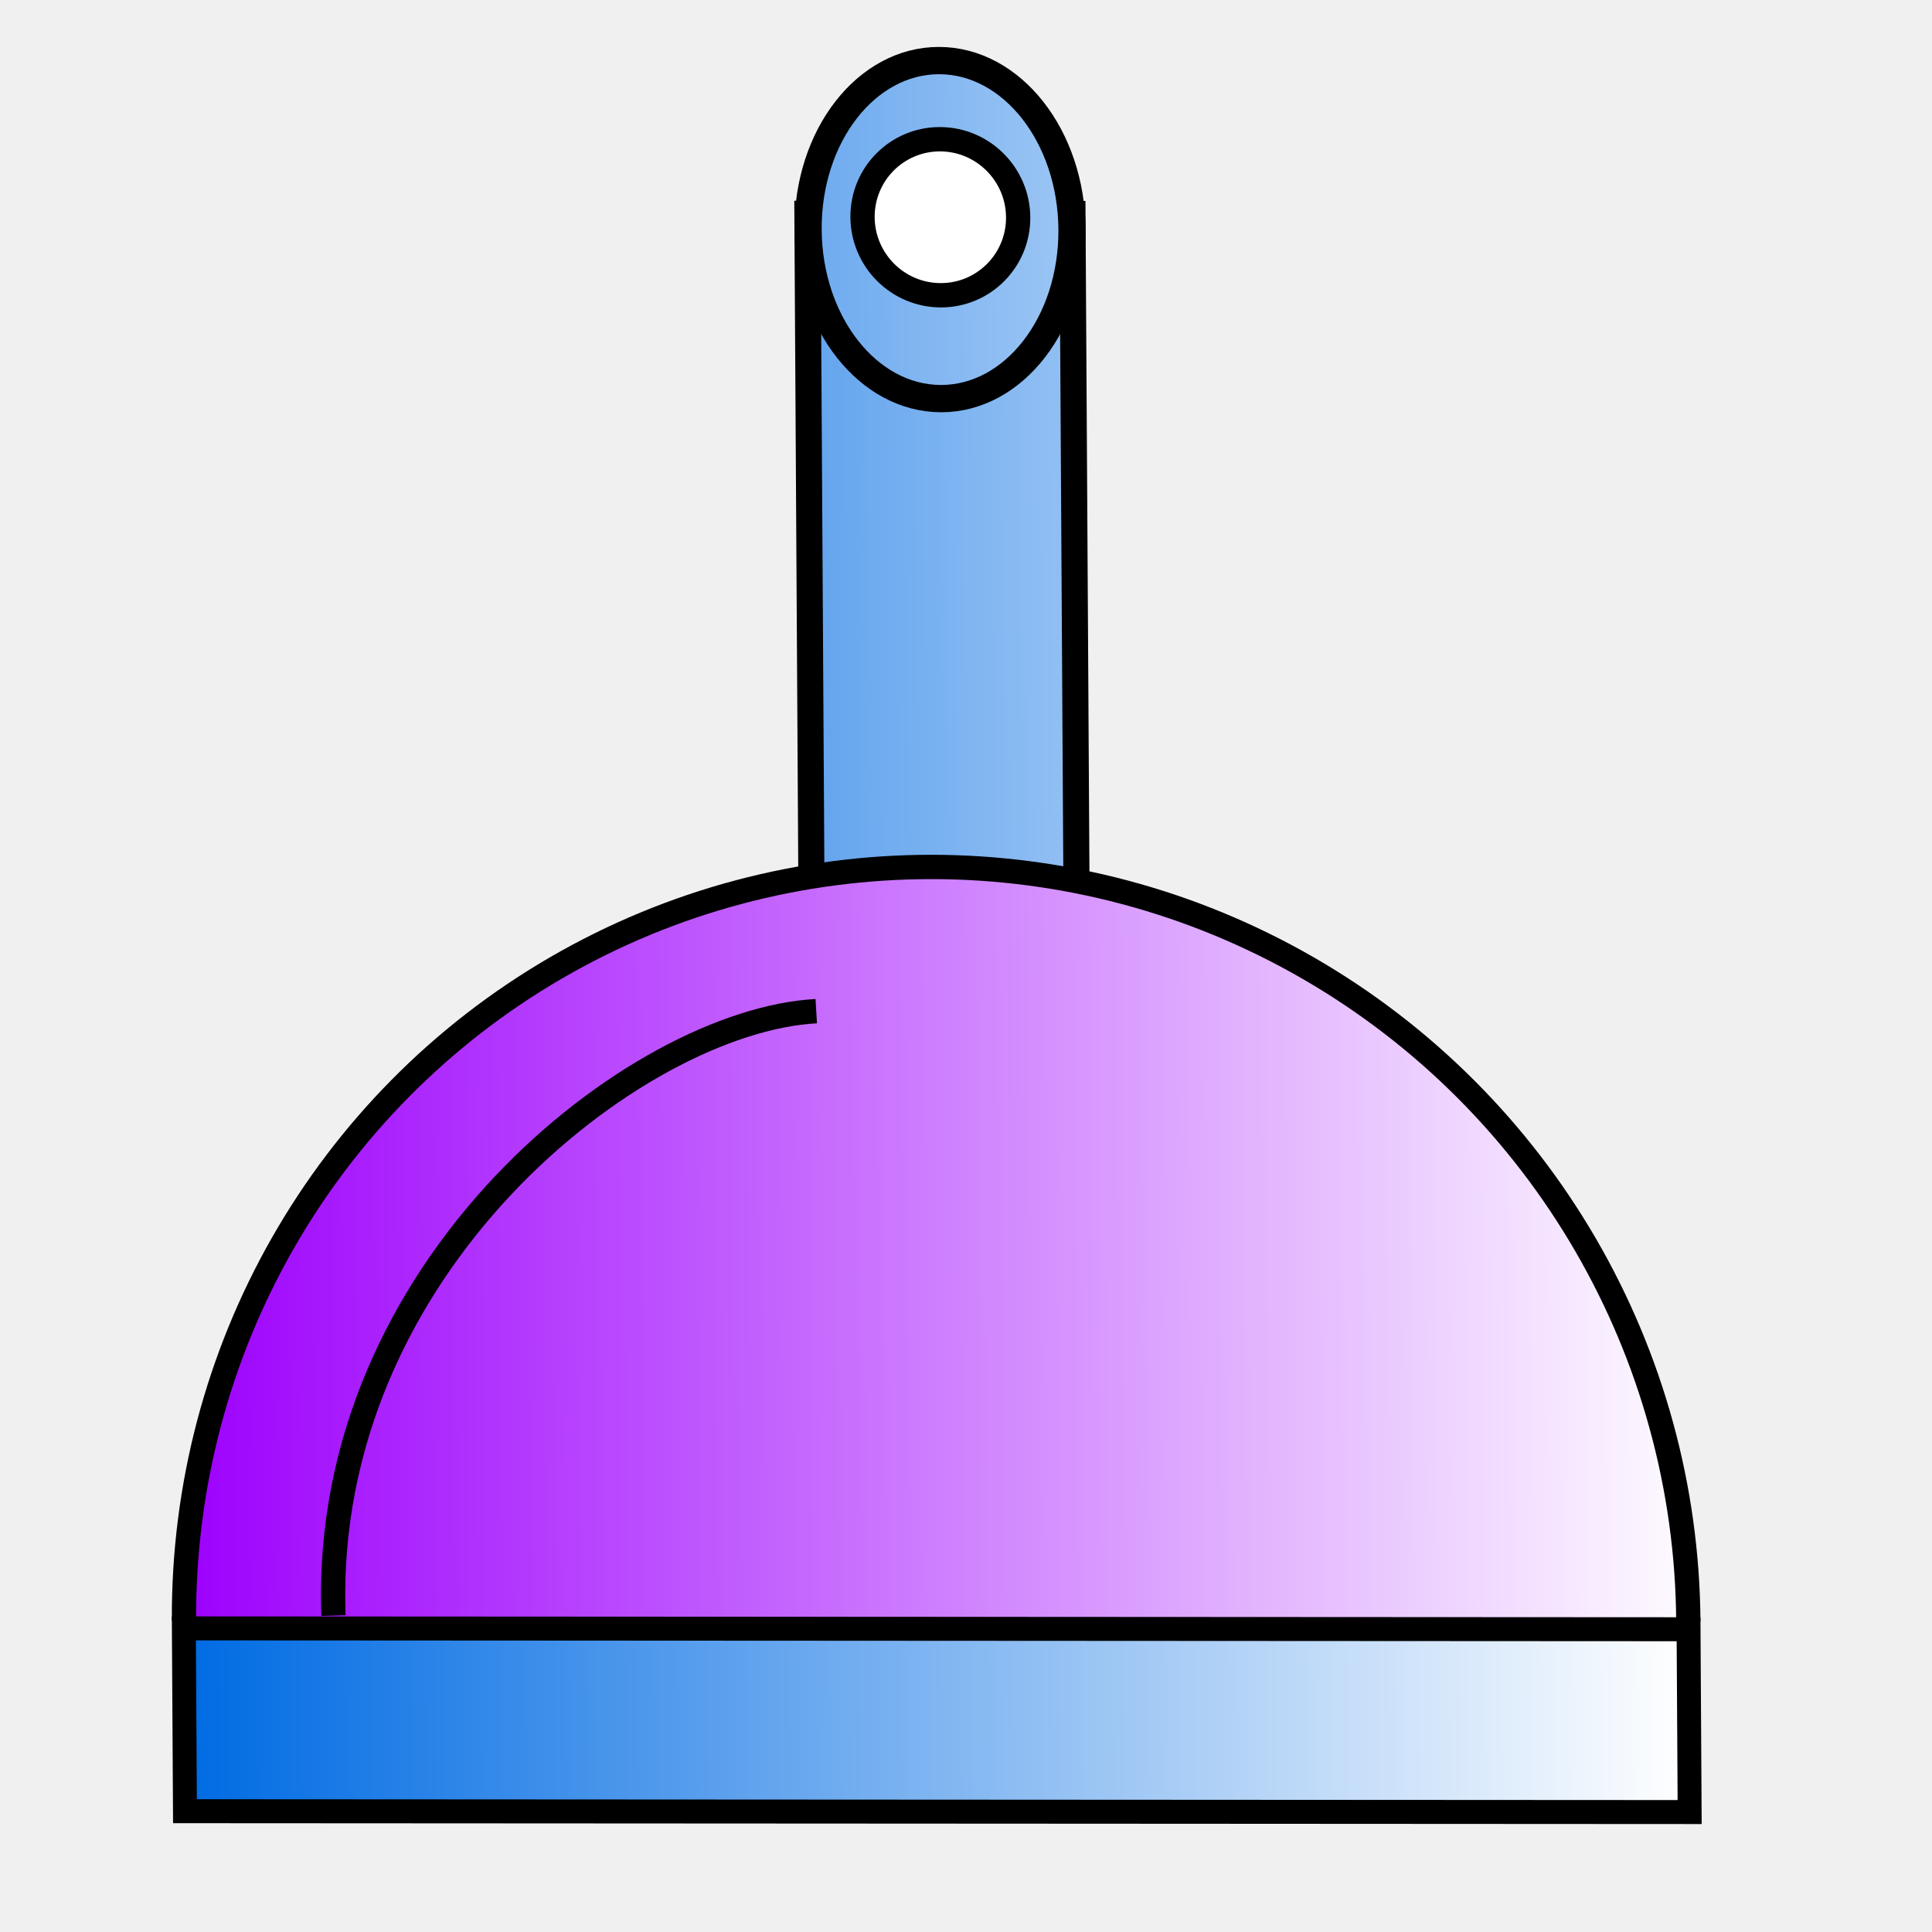
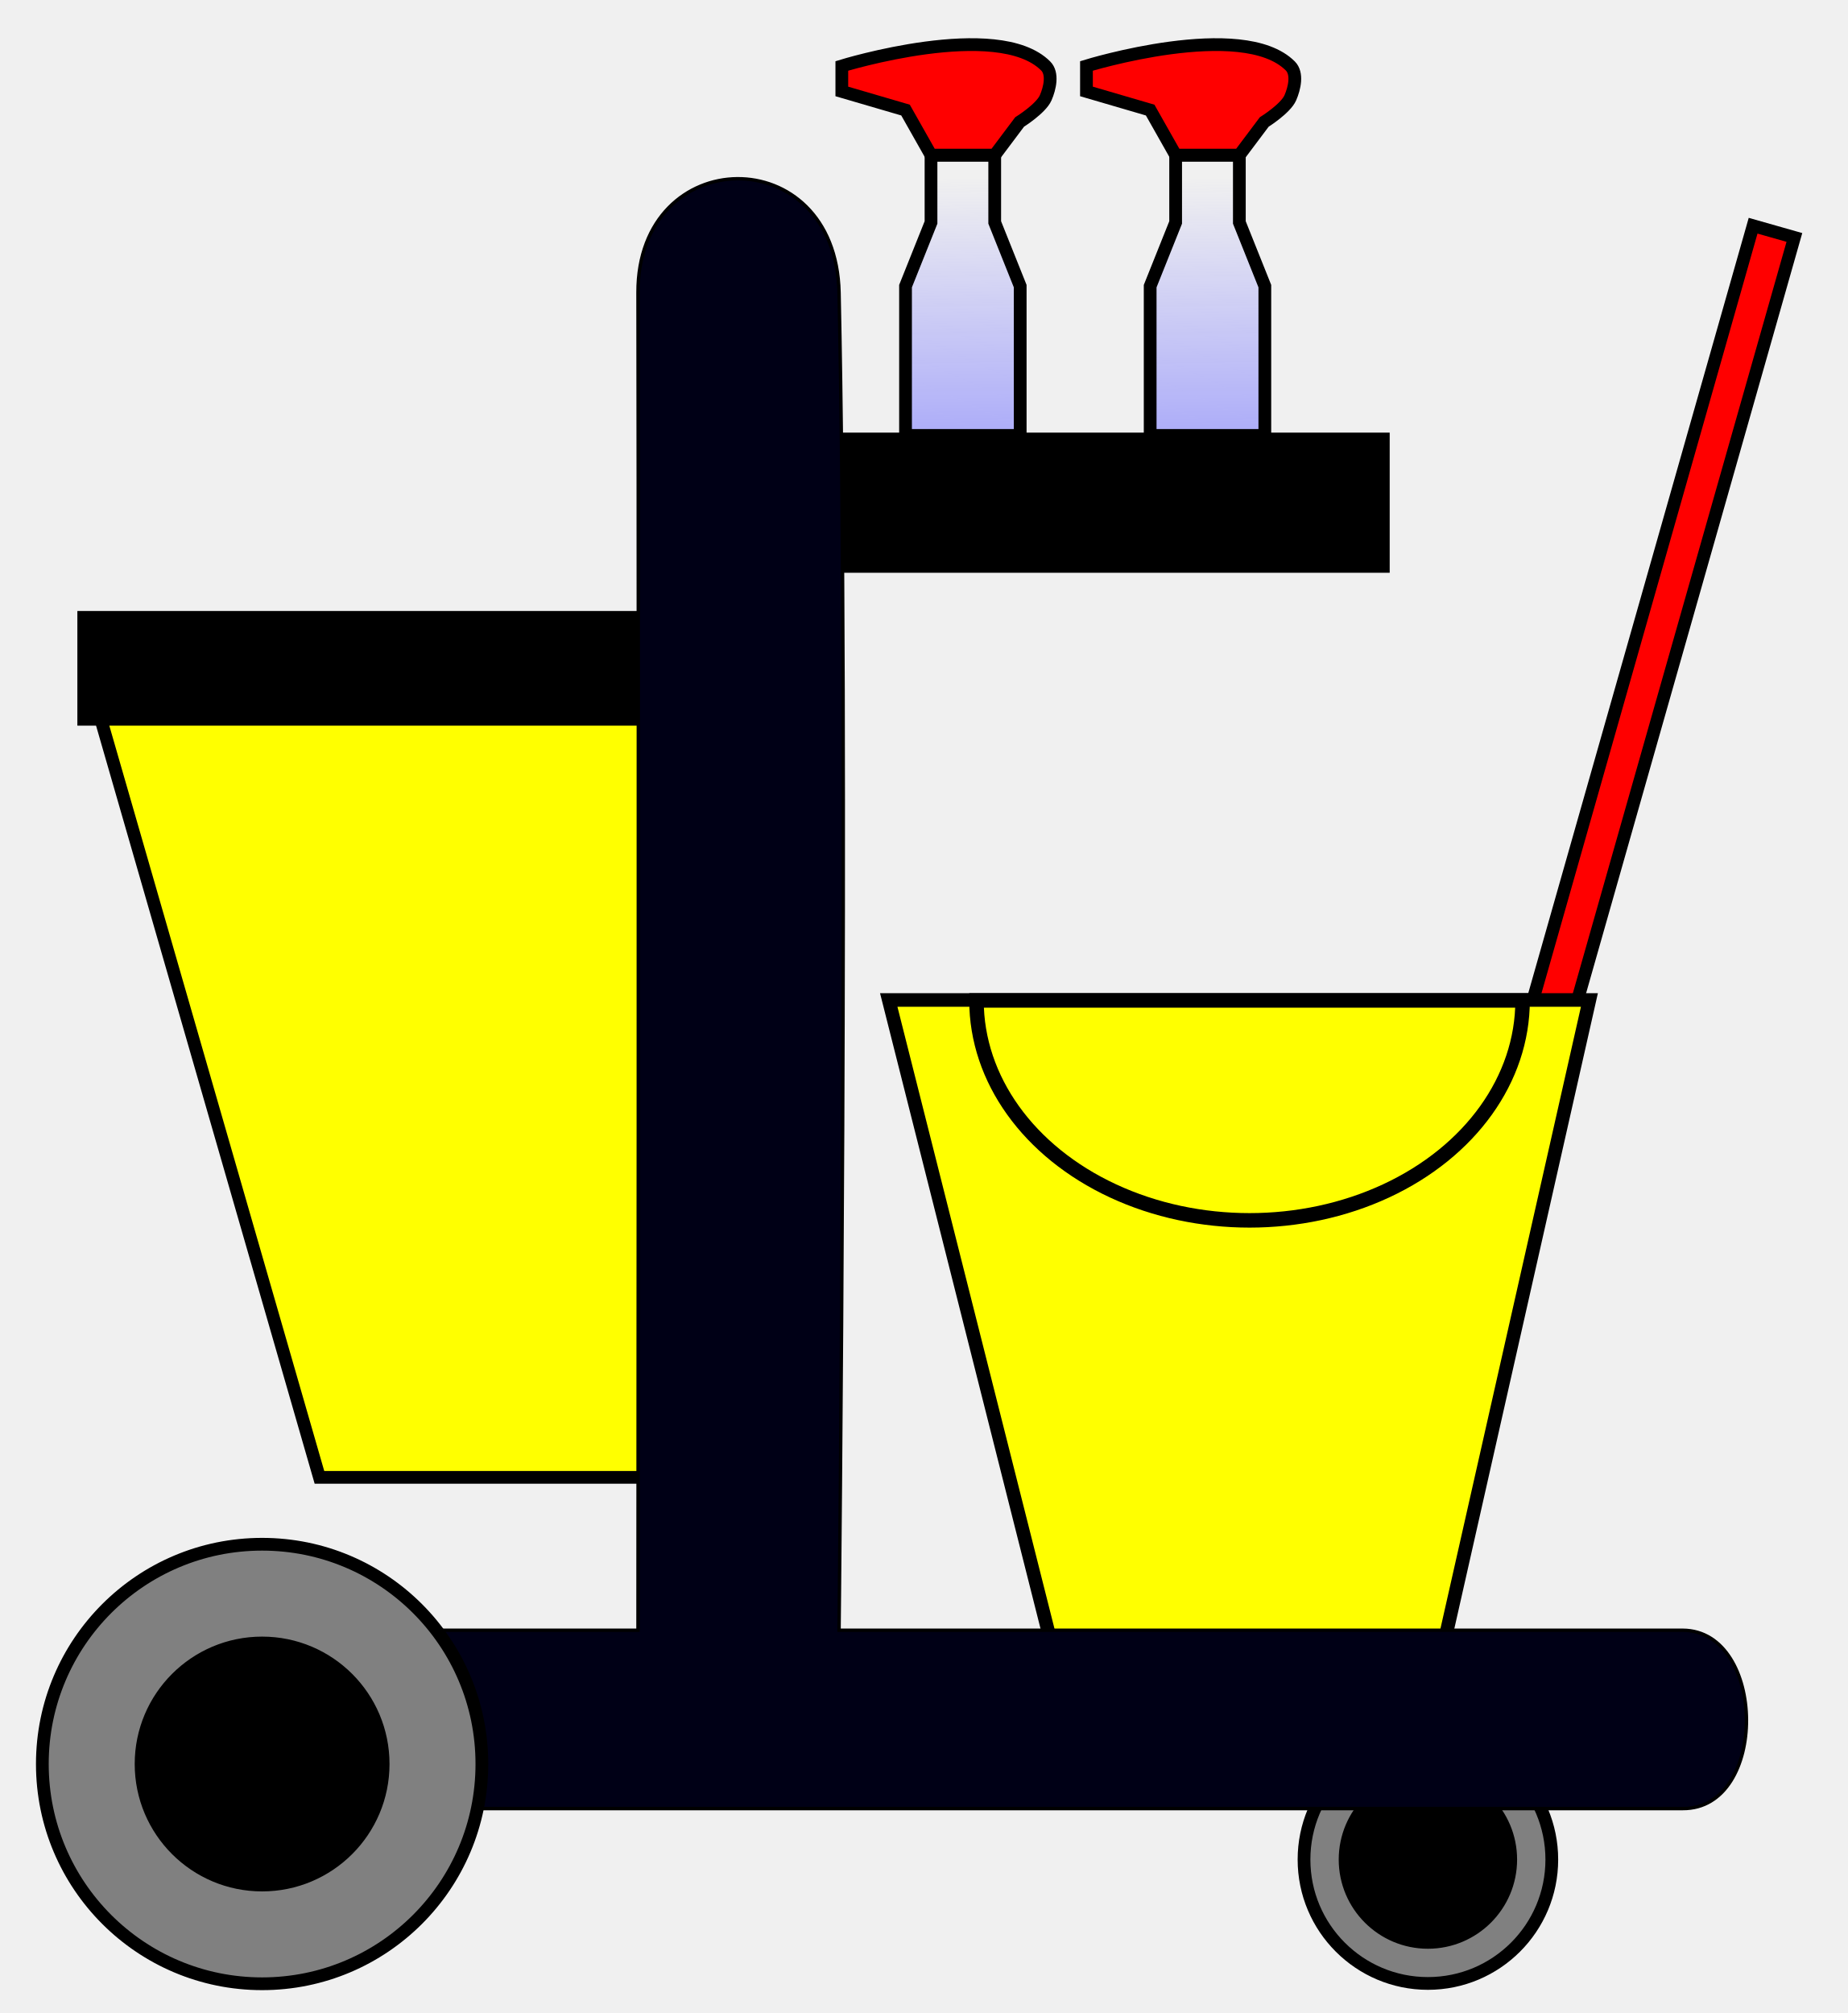
- <svg xmlns="http://www.w3.org/2000/svg" xmlns:ns1="http://www.openswatchbook.org/uri/2009/osb" xmlns:xlink="http://www.w3.org/1999/xlink" width="8.5in" height="8.5in" viewBox="0 0 215.9 215.9" version="1.1" id="svg8">
+ <svg xmlns="http://www.w3.org/2000/svg" xmlns:ns1="http://www.openswatchbook.org/uri/2009/osb" xmlns:xlink="http://www.w3.org/1999/xlink" width="145mm" height="158mm" viewBox="0 0 145 158" version="1.1" id="svg8">
  <defs id="defs2">
-     <linearGradient id="linearGradient3102">
-       <stop style="stop-color:#006be3;stop-opacity:1;" offset="0" id="stop3098" />
-       <stop style="stop-color:#ffffff;stop-opacity:1" offset="1" id="stop3100" />
-     </linearGradient>
-     <linearGradient id="linearGradient3086">
-       <stop style="stop-color:#006be3;stop-opacity:1;" offset="0" id="stop3082" />
-       <stop style="stop-color:#ffffff;stop-opacity:1" offset="1" id="stop3084" />
-     </linearGradient>
-     <linearGradient id="linearGradient3078">
-       <stop style="stop-color:#9d00fd;stop-opacity:1;" offset="0" id="stop3074" />
-       <stop style="stop-color:#ffffff;stop-opacity:1" offset="1" id="stop3076" />
+     <linearGradient id="linearGradient995">
+       <stop style="stop-color:#8080ff;stop-opacity:1;" offset="0" id="stop991" />
+       <stop style="stop-color:#8080ff;stop-opacity:0;" offset="1" id="stop993" />
    </linearGradient>
    <linearGradient id="linearGradient2944" ns1:paint="solid">
      <stop style="stop-color:#e9ebe9;stop-opacity:1;" offset="0" id="stop2942" />
    </linearGradient>
-     <linearGradient xlink:href="#linearGradient3078" id="linearGradient3080" x1="167.268" y1="73.711" x2="41.071" y2="73.606" gradientUnits="userSpaceOnUse" />
-     <linearGradient xlink:href="#linearGradient3086" id="linearGradient3088" x1="167.015" y1="22.339" x2="42.985" y2="22.339" gradientUnits="userSpaceOnUse" />
-     <linearGradient xlink:href="#linearGradient3102" id="linearGradient3104" x1="165.773" y1="151.967" x2="46.692" y2="152.076" gradientUnits="userSpaceOnUse" />
-     <linearGradient xlink:href="#linearGradient3102" id="linearGradient3112" x1="-160.582" y1="128.376" x2="-42.917" y2="128.731" gradientUnits="userSpaceOnUse" />
+     <linearGradient xlink:href="#linearGradient995" id="linearGradient997" x1="109.435" y1="84.276" x2="108.874" y2="50.787" gradientUnits="userSpaceOnUse" />
+     <linearGradient xlink:href="#linearGradient995" id="linearGradient997-4" x1="109.435" y1="84.276" x2="108.874" y2="50.787" gradientUnits="userSpaceOnUse" />
  </defs>
-   <g id="g3028" clip-path="none" transform="matrix(-1.355722,-7.7009203e-4,-0.00806673,-1.359326,247.2728,232.8953)">
-     <g id="g3065">
-       <rect style="fill:url(#linearGradient3112);fill-opacity:1;stroke:#000000;stroke-width:2.153;stroke-miterlimit:4;stroke-dasharray:none" id="rect957" width="21.847" height="56.847" x="-114.923" y="96.839" transform="scale(-1,1)" />
-       <ellipse style="display:inline;fill:url(#linearGradient3104);fill-opacity:1;stroke:#000000;stroke-width:2.243;stroke-miterlimit:4;stroke-dasharray:none" id="path955" cx="104" cy="152.398" rx="10.878" ry="13.895" />
-       <circle style="fill:#ffffff;fill-opacity:1;stroke:#000000;stroke-width:2;stroke-miterlimit:4;stroke-dasharray:none" id="path2972" cx="103.968" cy="153.413" r="6.414" />
+   <g id="g891" transform="translate(-32.92761,-37.04356)">
+     <g id="g938">
+       <circle style="fill:#808080;fill-opacity:1;stroke:#000000;stroke-width:1;stroke-miterlimit:4;stroke-dasharray:none" id="path884" cx="145" cy="183" r="9.724" />
+       <ellipse style="fill:#000000;fill-opacity:1;stroke:#000000;stroke-width:0.516;stroke-miterlimit:4;stroke-dasharray:none" id="path934" cx="145" cy="183" rx="6.742" ry="6.742" />
    </g>
-     <g id="g3072">
-       <path style="fill:url(#linearGradient3080);fill-opacity:1;stroke:#000000;stroke-width:2;stroke-miterlimit:4;stroke-dasharray:none" id="path941" d="m 167,38 a 62,62 0 0 1 -31,53.694 62,62 0 0 1 -62,-2e-6 A 62,62 0 0 1 43,38" />
-       <path style="fill:none;stroke:#000000;stroke-width:2;stroke-linecap:butt;stroke-linejoin:miter;stroke-miterlimit:4;stroke-dasharray:none;stroke-opacity:1" d="m 154.675,38.427 c 0.895,28.756 -25.312,48.927 -40.09,49.712" id="path3067" />
-       <rect style="fill:url(#linearGradient3088);fill-opacity:1;stroke:#000000;stroke-width:1.971;stroke-miterlimit:4;stroke-dasharray:none" id="rect943" width="124.029" height="15.029" x="42.985" y="22.339" />
+     <path style="fill:#ffff00;fill-opacity:1;stroke:#000000;stroke-width:1;stroke-linecap:butt;stroke-linejoin:miter;stroke-miterlimit:4;stroke-dasharray:none;stroke-opacity:1" d="M 84,153 H 58 L 40.411,92 H 84 Z" id="path950" />
+     <rect style="fill:#ff0000;fill-opacity:1;stroke:#000000;stroke-width:1;stroke-miterlimit:4;stroke-dasharray:none;stroke-opacity:1" id="rect974" width="3.368" height="108.511" x="178.999" y="6.033" transform="rotate(15.87275)" ry="0" />
+     <g id="g978" style="fill:#ffff00;fill-opacity:1">
+       <rect style="fill:#ffff00;fill-opacity:1;stroke:#000000;stroke-width:0;stroke-miterlimit:4;stroke-dasharray:none;stroke-opacity:1" id="rect980" width="27.744" height="44.582" x="116.342" y="115.473" />
+       <path style="fill:#ffff00;fill-opacity:1;stroke:#000000;stroke-width:1.063;stroke-linecap:butt;stroke-linejoin:miter;stroke-miterlimit:4;stroke-dasharray:none;stroke-opacity:1" d="m 157.676,115.531 -11.959,52.937 h -29.667 l -13.368,-52.937 z" id="path960" />
+       <path style="fill:#ffff00;fill-opacity:1;stroke:#000000;stroke-width:1.138;stroke-miterlimit:4;stroke-dasharray:none;stroke-opacity:1" id="path970" d="m 152.431,115.569 a 21.431,17.26 0 0 1 -10.715,14.948 21.431,17.26 0 0 1 -21.431,0 21.431,17.26 0 0 1 -10.715,-14.948 H 131 Z" />
+     </g>
+     <g id="g946">
+       <rect style="fill:#000000;fill-opacity:1;stroke:none;stroke-width:1.094;stroke-miterlimit:4;stroke-dasharray:none" id="rect940" width="45" height="9" x="39" y="85" />
+       <rect style="fill:#000000;fill-opacity:1;stroke:#000000;stroke-width:0.428;stroke-miterlimit:4;stroke-dasharray:none" id="rect899" width="44.572" height="10.572" x="97.214" y="71.214" />
+       <path style="display:inline;fill:#000016;fill-opacity:1;stroke:#000000;stroke-width:0.265px;stroke-linecap:butt;stroke-linejoin:miter;stroke-opacity:1" d="m 83,165 c 0,0 0.065,-70 0,-105 -0.022,-11.765 15.524,-12.045 15.783,0 0.752,34.992 0,105 0,105 0,0 45.318,9.7e-4 66.217,0 6.597,0.031 6.747,14.035 0,14 H 47 v -14 z" id="path882" />
+     </g>
+     <g id="g897" style="fill:none;fill-opacity:1">
+       <circle style="fill:#808080;fill-opacity:1;stroke:#000000;stroke-width:1;stroke-miterlimit:4;stroke-dasharray:none" id="path886" cx="53.5" cy="175.5" r="17.249" />
+       <circle style="fill:#000000;fill-opacity:1;stroke:#000000;stroke-width:0.393;stroke-miterlimit:4;stroke-dasharray:none" id="path893" cx="53.5" cy="175.5" r="9.803" />
+     </g>
+     <g id="g989" transform="translate(0,0.2201067)">
+       <path style="fill:url(#linearGradient997);fill-opacity:1;stroke:#000000;stroke-width:1;stroke-linecap:butt;stroke-linejoin:miter;stroke-miterlimit:4;stroke-dasharray:none;stroke-opacity:1" d="m 106,49 h 5 v 5.283 l 2,5 V 71 h -9 V 59.283 l 2,-5 z" id="path983" />
+       <path style="display:inline;fill:#ff0000;fill-opacity:1;stroke:#000000;stroke-width:1;stroke-linecap:butt;stroke-linejoin:miter;stroke-miterlimit:4;stroke-dasharray:none;stroke-opacity:1" d="M 106,49 104,45.463 99,44 v -2 c 0,0 12.229,-3.771 16,0 0.589,0.589 0.333,1.736 0,2.5 -0.372,0.853 -2.047,1.898 -2.047,1.898 L 111,49 Z" id="path985" />
+     </g>
+     <g id="g989-1" transform="translate(19.20064,0.2201067)">
+       <path style="fill:url(#linearGradient997-4);fill-opacity:1;stroke:#000000;stroke-width:1;stroke-linecap:butt;stroke-linejoin:miter;stroke-miterlimit:4;stroke-dasharray:none;stroke-opacity:1" d="m 106,49 h 5 v 5.283 l 2,5 V 71 h -9 V 59.283 l 2,-5 z" id="path983-8" />
+       <path style="display:inline;fill:#ff0000;fill-opacity:1;stroke:#000000;stroke-width:1;stroke-linecap:butt;stroke-linejoin:miter;stroke-miterlimit:4;stroke-dasharray:none;stroke-opacity:1" d="M 106,49 104,45.463 99,44 v -2 c 0,0 12.229,-3.771 16,0 0.589,0.589 0.333,1.736 0,2.5 -0.372,0.853 -2.047,1.898 -2.047,1.898 L 111,49 Z" id="path985-5" />
    </g>
  </g>
</svg>
